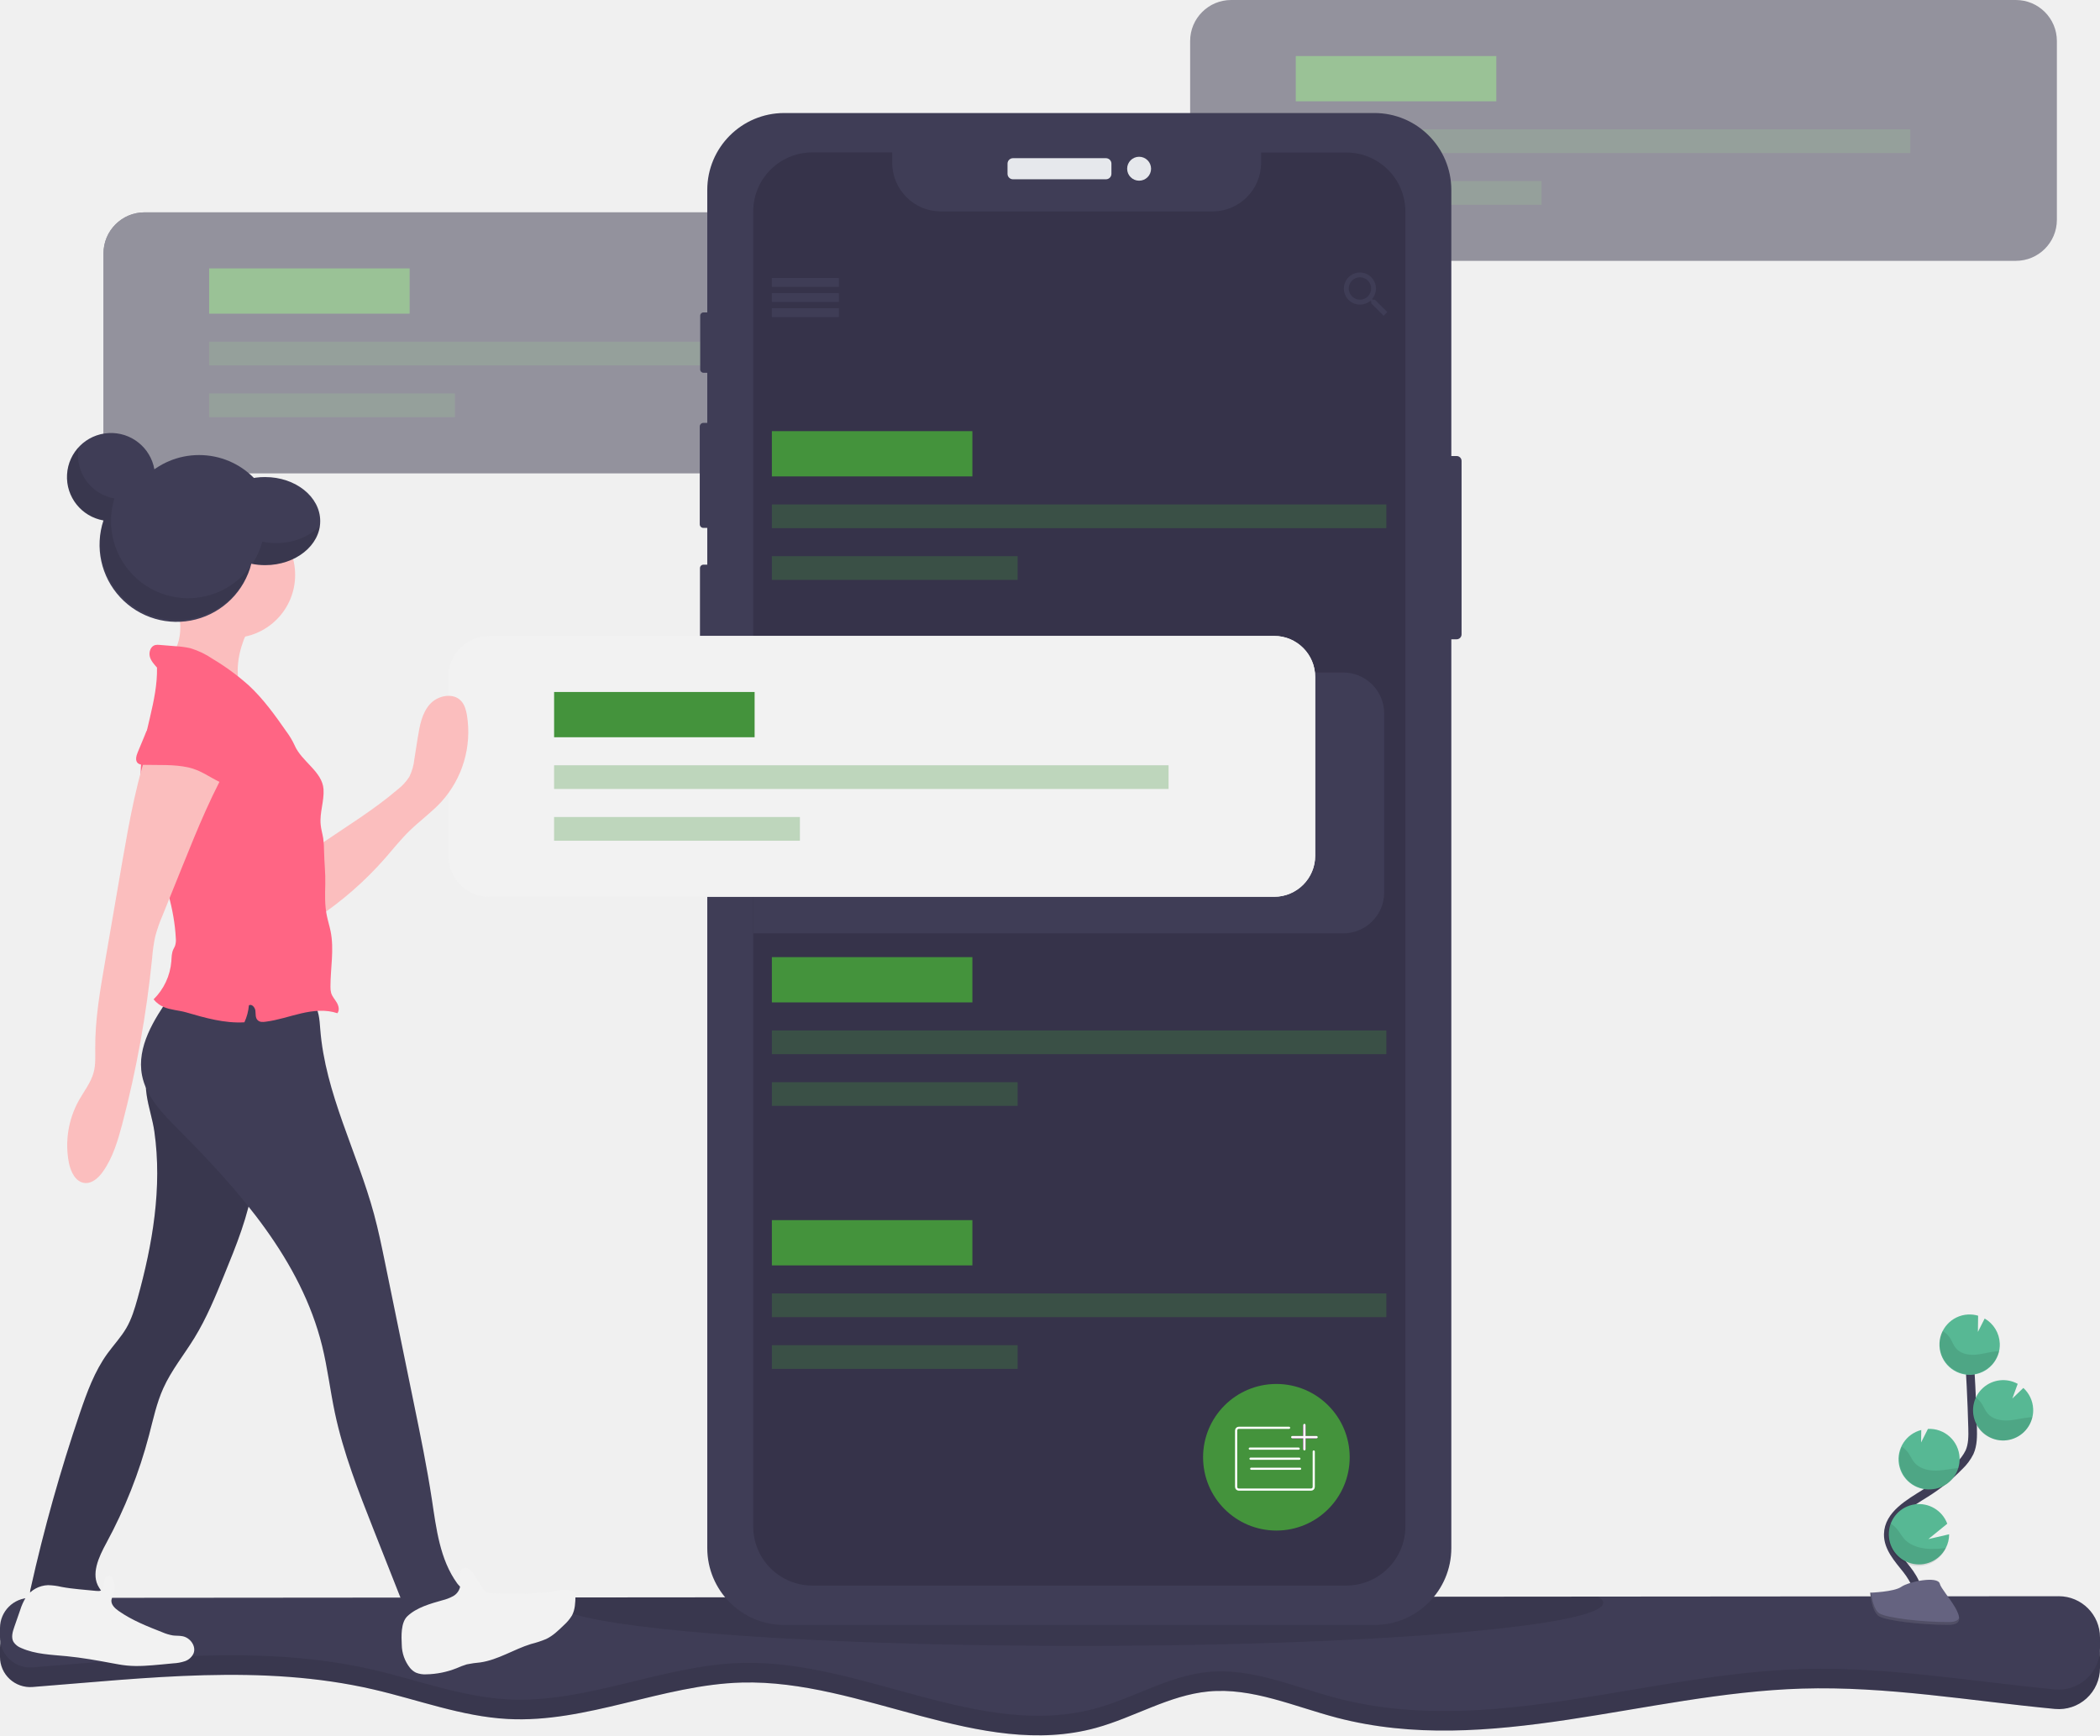
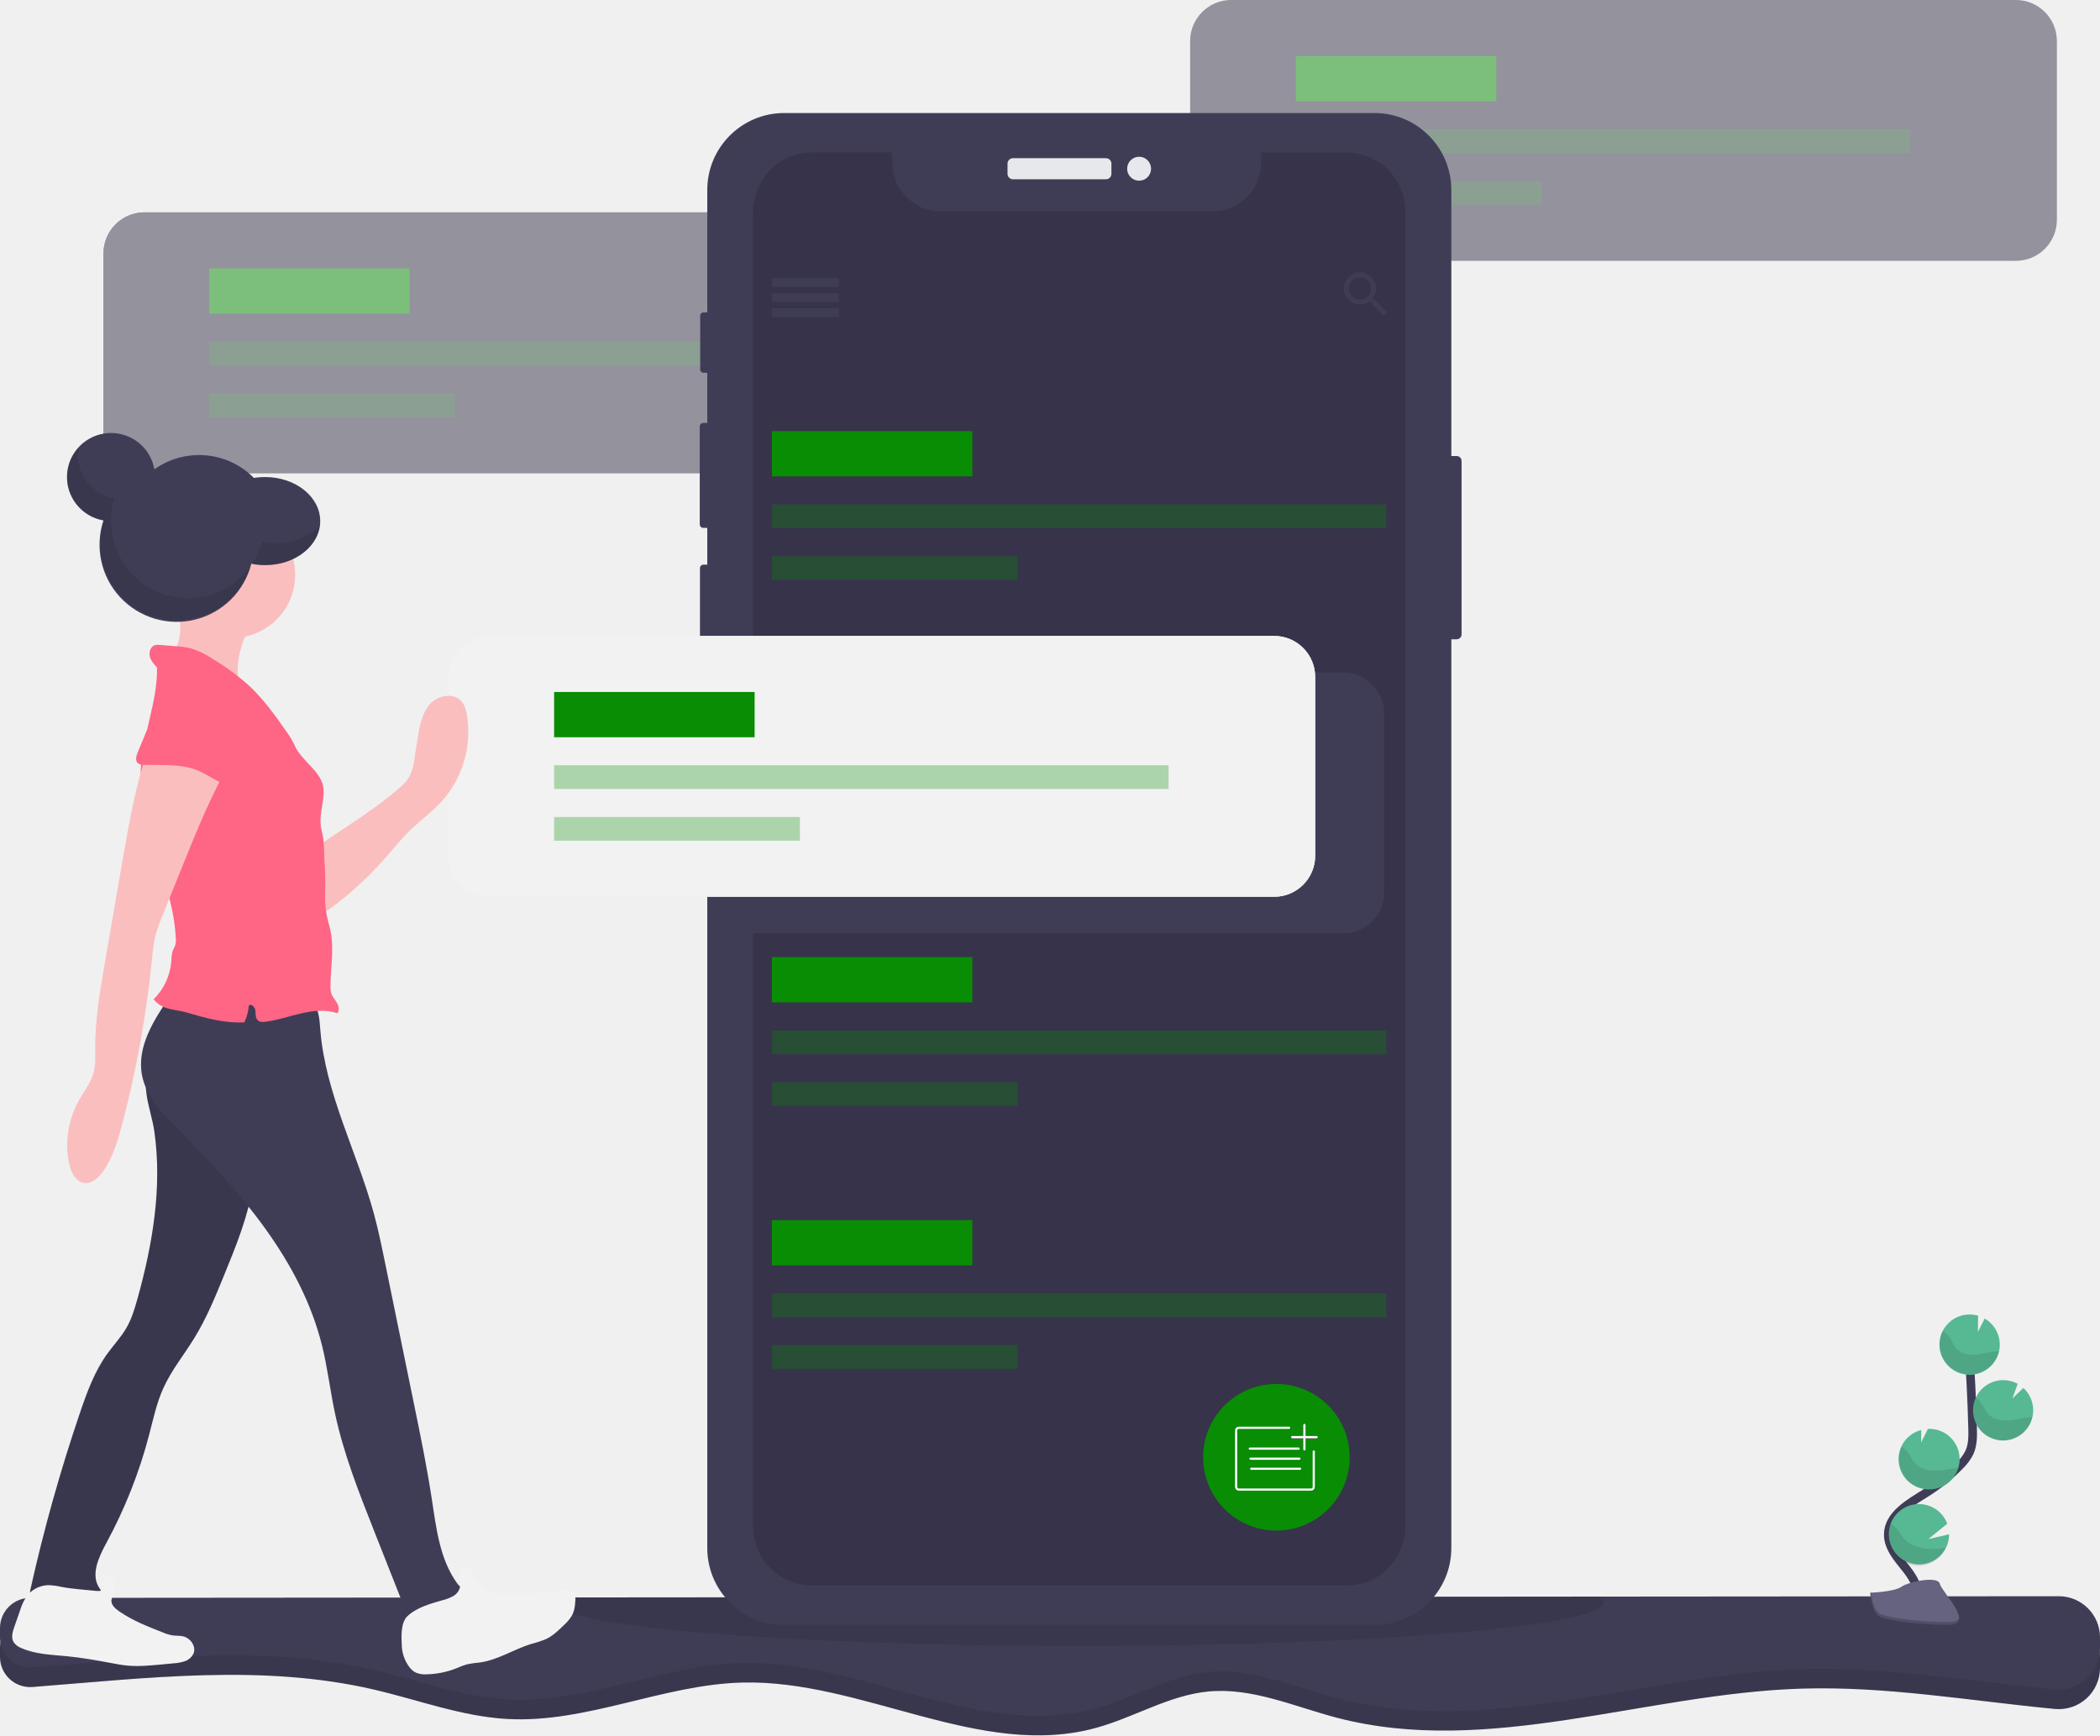
<svg xmlns="http://www.w3.org/2000/svg" data-name="Layer 1" width="974" height="805.02" viewBox="0 0 974 805.02">
  <path d="M974 768.75v5a19.11 19.11 0 01-20.91 19c-39.15-3.72-78.12-10.64-117.4-9.43-72.42 2.21-145.44 31.83-215.54 13.53-19.77-5.16-39.32-14.13-59.66-12.2-18.25 1.73-34.49 12.05-52.17 16.89C454.55 816.3 399.8 779 344.06 780.51c-36.74 1-71.92 18.89-108.62 16.9-21.27-1.14-41.53-8.92-62.28-13.71-51.66-11.94-104.86-5.27-158.09-1.13A14 14 0 010 768.64v-4.28a14 14 0 0114-14l940.92-.76A19.11 19.11 0 01974 768.75z" fill="#3f3d56" />
  <path d="M974 768.75v5a19.11 19.11 0 01-20.91 19c-39.15-3.72-78.12-10.64-117.4-9.43-72.42 2.21-145.44 31.83-215.54 13.53-19.77-5.16-39.32-14.13-59.66-12.2-18.25 1.73-34.49 12.05-52.17 16.89C454.55 816.3 399.8 779 344.06 780.51c-36.74 1-71.92 18.89-108.62 16.9-21.27-1.14-41.53-8.92-62.28-13.71-51.66-11.94-104.86-5.27-158.09-1.13A14 14 0 010 768.64v-4.28a14 14 0 0114-14l940.92-.76A19.11 19.11 0 01974 768.75z" opacity=".1" />
  <path d="M974 759.61v5a20.39 20.39 0 01-.11 2.08 19.11 19.11 0 01-20.8 17c-39.15-3.73-78.12-10.65-117.4-9.44-72.42 2.22-145.44 31.84-215.54 13.53-19.77-5.16-39.32-14.13-59.66-12.2-18.25 1.73-34.49 12.05-52.17 16.9-53.77 14.72-108.52-22.58-164.26-21.08-36.74 1-71.92 18.89-108.62 16.91-21.27-1.15-41.53-8.92-62.28-13.72-51.65-11.93-104.86-5.26-158.09-1.12a14 14 0 01-14.86-11.5 13.7 13.7 0 01-.21-2.46v-4.28a14 14 0 0114-14l235.83-.19 481.81-.4 223.28-.18A19.11 19.11 0 01974 759.61z" fill="#3f3d56" />
  <path d="M743.59 743.51c0 2.21-4.36 4.33-12.4 6.32-32.19 7.95-123.19 13.68-230.6 13.68-105.67 0-195.58-5.55-229-13.31-9-2.09-14-4.34-14-6.69 0-.82.6-1.63 1.78-2.43l481.81-.4c1.59.93 2.41 1.83 2.41 2.83z" opacity=".1" />
  <g opacity=".5">
    <rect x="552" width="402" height="121" rx="19.03" fill="#36334a" />
-     <path fill="#44933c" d="M601 26h93v21h-93z" />
-     <path fill="#44933c" opacity=".3" d="M601 60h285v11H601zm0 24h114v11H601z" />
+     <path fill="#088d05" d="M601 26h93v21h-93z" />
+     <path fill="#088d05" opacity=".3" d="M601 60h285v11H601zm0 24h114v11H601z" />
  </g>
  <g opacity=".5">
    <rect x="48" y="98.51" width="402" height="121" rx="19.03" fill="#36334a" />
    <path fill="#36334a" d="M97 124.51h93v21H97zm0 34h285v11H97zm0 24h114v11H97z" />
    <rect x="48" y="98.51" width="402" height="121" rx="19.03" fill="#36334a" />
-     <path fill="#44933c" d="M97 124.51h93v21H97z" />
-     <path fill="#44933c" opacity=".3" d="M97 158.51h285v11H97zm0 24h114v11H97z" />
+     <path fill="#088d05" d="M97 124.51h93v21H97z" />
+     <path fill="#088d05" opacity=".3" d="M97 158.51h285v11H97zm0 24h114v11H97z" />
  </g>
  <rect x="667.58" y="211.54" width="10.31" height="85.02" rx="2.29" fill="#3f3d56" />
  <rect x="324.76" y="144.93" width="5.79" height="27.99" rx="1.5" fill="#3f3d56" />
  <rect x="324.55" y="196.17" width="6.52" height="48.72" rx="1.69" fill="#3f3d56" />
  <rect x="324.65" y="261.94" width="6.21" height="49.14" rx="1.61" fill="#3f3d56" />
  <rect x="328.04" y="52.43" width="345.1" height="701.37" rx="35.69" fill="#3f3d56" />
  <rect x="467.3" y="73.38" width="48.19" height="9.79" rx="2.54" fill="#e6e8ec" />
  <circle cx="528.33" cy="78.27" r="5.55" fill="#e6e8ec" />
  <path d="M651.83 98.11v610a27.41 27.41 0 01-27.41 27.4H376.76a27.41 27.41 0 01-27.41-27.4v-610a27.41 27.41 0 0127.41-27.41h37.06v4.81a22.58 22.58 0 0022.57 22.57h126a22.57 22.57 0 0022.52-22.57v-4.76h39.51a27.41 27.41 0 0127.41 27.36z" fill="#36334a" />
  <path fill="#3f3d56" d="M358 129h31v4h-31zm0 7h31v4h-31zm0 7h31v4h-31z" />
  <path fill="#3f3d56" d="M358 129h31v4h-31zm0 7h31v4h-31zm0 7h31v4h-31zm279.66-4h-.91l-.35-.29a7.61 7.61 0 001.78-4.89 7.44 7.44 0 10-7.4 7.48 7.73 7.73 0 004.88-1.78l.34.29v.92l5.74 5.75 1.72-1.72zm-6.88 0a5.18 5.18 0 115.16-5.18 5.15 5.15 0 01-5.16 5.18z" />
-   <path fill="#44933c" d="M358 200h93v21h-93z" />
-   <path fill="#44933c" opacity=".3" d="M358 234h285v11H358zm0 24h114v11H358z" />
-   <path fill="#44933c" d="M358 444h93v21h-93z" />
-   <path fill="#44933c" opacity=".3" d="M358 478h285v11H358zm0 24h114v11H358z" />
-   <path fill="#44933c" d="M358 566h93v21h-93z" />
-   <path fill="#44933c" opacity=".3" d="M358 600h285v11H358zm0 24h114v11H358z" />
-   <circle cx="592" cy="676" r="34" fill="#44933c" />
+   <path fill="#088d05" d="M358 200h93v21h-93z" />
+   <path fill="#088d05" opacity=".3" d="M358 234h285v11H358zm0 24h114v11H358z" />
+   <path fill="#088d05" d="M358 444h93v21h-93z" />
+   <path fill="#088d05" opacity=".3" d="M358 478h285v11H358zm0 24h114v11H358z" />
+   <path fill="#088d05" d="M358 566h93v21h-93z" />
+   <path fill="#088d05" opacity=".3" d="M358 600h285v11H358zm0 24h114v11H358z" />
+   <circle cx="592" cy="676" r="34" fill="#088d05" />
  <path d="M609.33 673.32v16.43a1.25 1.25 0 01-1.25 1.25h-33.5a1.25 1.25 0 01-1.25-1.25v-26.17a1.25 1.25 0 011.25-1.25h23.31M579.67 672h22.66M580 676.67h22.67m-22.34 4.66H603" fill="none" stroke="#fff" stroke-linecap="round" stroke-miterlimit="10" />
  <path fill="none" stroke="#f0f" stroke-miterlimit="10" d="M605 661v11.33m5.67-5.66h-11.34" />
  <path fill="none" stroke="#fff" stroke-linecap="round" stroke-miterlimit="10" d="M605 661v11.33m5.67-5.66h-11.34" />
  <path d="M888.6 745.17c3-5.51-.4-12.27-4.29-17.18s-8.61-10-8.51-16.29c.15-9 9.7-14.31 17.33-19.09a84 84 0 0015.56-12.51 22.8 22.8 0 004.78-6.4c1.58-3.52 1.54-7.52 1.44-11.37q-.51-19.26-1.91-38.49" fill="none" stroke="#3f3d56" stroke-miterlimit="10" stroke-width="4" />
  <path d="M927.51 623.14a14 14 0 00-7-11.5l-3.14 6.22.1-7.53a14.22 14.22 0 00-4.63-.56 14 14 0 1014.68 13.37zm-25.03 94.99a14 14 0 11.68-11.3l-8.77 7.13 9.65-2.23a14 14 0 01-1.56 6.4zm-6.93-27.25a14 14 0 01-4.45-27.53l-.08 5.78 3.18-6.29a14 14 0 0114.67 13.36 13.84 13.84 0 01-.6 4.79 14 14 0 01-12.72 9.89zm34.07-22.67a14 14 0 116.21-26.27l-2.48 6.8 5.1-4.9a14 14 0 014.55 9.67 13.79 13.79 0 01-.35 3.87 14 14 0 01-13.03 10.83z" fill="#57b894" />
  <path d="M925.62 626.88c-3.24.35-6.39 1.36-9.64 1.56s-6.82-.57-8.88-3.1c-1.1-1.36-1.66-3.08-2.59-4.57a10 10 0 00-3.54-3.33 14 14 0 1026.24 9.32q-.79.03-1.59.12zm4 41.33a14 14 0 01-13.35-20 10.37 10.37 0 012.82 2.82c1 1.51 1.61 3.26 2.78 4.64 2.19 2.57 5.92 3.41 9.31 3.26s6.66-1.12 10-1.43c.47 0 .94-.07 1.42-.08a14 14 0 01-12.98 10.79zm-34.07 22.67a14 14 0 01-13.46-19.76 11.48 11.48 0 013 2.85c1.09 1.54 1.77 3.32 3.05 4.74 2.37 2.63 6.35 3.56 9.93 3.48s6.83-.93 10.28-1.2a14 14 0 01-12.8 9.89zm6.93 27.25a14.017 14.017 0 01-25.59-11.45 13.84 13.84 0 013.08 2.75c1.34 1.62 2.22 3.47 3.76 5 2.87 2.82 7.5 4 11.63 4.09a60 60 0 007.12-.39z" opacity=".1" />
  <path d="M867.43 738.82s11.08-.34 14.42-2.72 17-5.21 17.86-1.4 16.65 19 4.15 19.06-29.06-1.94-32.4-4-4.03-10.94-4.03-10.94z" fill="#656380" />
  <path d="M904.08 752.44c-12.51.1-29.06-1.95-32.39-4-2.54-1.55-3.55-7.09-3.89-9.65h-.37s.7 8.94 4 11 19.89 4.07 32.4 4c3.61 0 4.85-1.31 4.78-3.21-.47 1.12-1.84 1.83-4.53 1.86z" opacity=".2" />
  <path d="M642 331.03v82.94a19 19 0 01-19 19H349.35v-121H623a19 19 0 0119 19.06z" fill="#3f3d56" />
  <rect x="208" y="295" width="402" height="121" rx="19.03" fill="#f2f2f2" />
  <rect x="208" y="295" width="402" height="121" rx="19.03" fill="#f2f2f2" />
-   <path fill="#44933c" d="M257 321h93v21h-93z" />
-   <path fill="#44933c" opacity=".3" d="M257 355h285v11H257zm0 24h114v11H257z" />
+   <path fill="#088d05" d="M257 321h93v21h-93z" />
+   <path fill="#088d05" opacity=".3" d="M257 355h285v11H257zm0 24h114v11H257z" />
  <circle cx="92.34" cy="246.84" r="35.75" fill="#3f3d56" />
  <path d="M71.6 524.94c3.69 25.89-.81 52.29-7.82 77.48-1.31 4.69-2.72 9.42-5.17 13.63s-5.86 7.83-8.74 11.79c-6 8.26-9.52 18-12.81 27.64a779.65 779.65 0 00-22.82 81.32 5.57 5.57 0 000 3.47c.87 2 3.51 2.26 5.68 2.25l28.06-.15c1-1.92-.85-4-2-5.84-4-6.22-.16-14.3 3.37-20.81a223.74 223.74 0 0019.78-50c1.92-7.33 3.48-14.82 6.6-21.73 3.77-8.38 9.68-15.59 14.48-23.43 5.58-9.11 9.65-19 13.69-28.93 5.64-13.78 11.33-27.73 13.55-42.45 2.09-13.82 1.06-27.9-.3-41.81a2.64 2.64 0 00-3.06-3l-37.65-1.94c-7.76-.4-9.6-2.1-8.42 5.52.82 5.69 2.76 11.23 3.58 16.99z" fill="#3f3d56" />
  <path d="M71.6 524.94c3.69 25.89-.81 52.29-7.82 77.48-1.31 4.69-2.72 9.42-5.17 13.63s-5.86 7.83-8.74 11.79c-6 8.26-9.52 18-12.81 27.64a779.65 779.65 0 00-22.82 81.32 5.57 5.57 0 000 3.47c.87 2 3.51 2.26 5.68 2.25l28.06-.15c1-1.92-.85-4-2-5.84-4-6.22-.16-14.3 3.37-20.81a223.74 223.74 0 0019.78-50c1.92-7.33 3.48-14.82 6.6-21.73 3.77-8.38 9.68-15.59 14.48-23.43 5.58-9.11 9.65-19 13.69-28.93 5.64-13.78 11.33-27.73 13.55-42.45 2.09-13.82 1.06-27.9-.3-41.81a2.64 2.64 0 00-3.06-3l-37.65-1.94c-7.76-.4-9.6-2.1-8.42 5.52.82 5.69 2.76 11.23 3.58 16.99z" opacity=".1" />
  <path d="M79 461.99c-7.65 11-15.67 23.66-13.13 36.83 1.93 10 9.55 17.75 16.74 25 28.74 28.86 57 60.92 66.78 100.47 2.52 10.22 3.74 20.71 5.91 31 3.94 18.7 11 36.58 18 54.35l18.72 47.38a28.36 28.36 0 0027.1-18c-2.46-.19-5.67-2.57-7.11-4.57-8-11.07-9.64-25.31-11.69-38.81-2.27-14.92-5.3-29.72-8.34-44.51l-13.4-65.42c-1.55-7.55-3.1-15.11-5.12-22.54-7.82-28.83-22.64-56-24.93-85.81-.34-4.38-.55-9.19-3.52-12.44-3.12-3.43-8.24-4-12.87-4.27-18.73-1.24-34.89-3.07-53.14 1.34z" fill="#3f3d56" />
  <path d="M28.47 736.13a29.86 29.86 0 00-6.22-.8 12.92 12.92 0 00-10.16 5.55 25.25 25.25 0 00-2.73 6l-2.71 7.78c-.8 2.28-1.58 4.91-.39 7a7.42 7.42 0 003.64 2.85c6.56 2.92 13.95 3.08 21.1 3.78 6.94.68 13.82 1.9 20.67 3.19 2.36.44 4.71.89 7.1 1.13 5.34.54 10.72 0 16.06-.48l5.51-.53a19.84 19.84 0 005.42-1 6.83 6.83 0 004-3.59c1.36-3.37-1.56-7.36-5.13-8-1.45-.29-2.95-.16-4.42-.35a20.88 20.88 0 01-4.84-1.45c-7.05-2.77-14.17-5.57-20.37-9.93-1.72-1.21-3.52-2.9-3.33-5a10.19 10.19 0 01.89-2.59 9.46 9.46 0 00.08-6.69c-.34-.92-1-1.89-1.93-2-2.64-.32-2.32 3.53-2.71 5-.53 2-1.49 2.18-3.37 2-5.4-.58-10.8-.85-16.16-1.87zm157.87 26.83a17.65 17.65 0 003.82 10.75 8.36 8.36 0 002.72 2.19 10.92 10.92 0 004.95.79 40.05 40.05 0 0013.89-2.81 39.7 39.7 0 014.8-1.81 53.88 53.88 0 016.24-.9c8.27-1.19 15.53-6.07 23.52-8.54a49.45 49.45 0 007-2.3c3.16-1.49 5.72-4 8.23-6.43a19.89 19.89 0 003.78-4.52c1.47-2.74 1.56-6 1.62-9.1a2.59 2.59 0 00-.24-1.41 2.1 2.1 0 00-.9-.71c-2.43-1.2-5.31-.6-8-.13-9.72 1.73-19.67 1.41-29.54 1.09a4.29 4.29 0 01-4.54-2.59l-3.75-6c-1.07-1.72-2.77-3.69-4.71-3.1-1.55.47-2.18 2.37-2.12 4s.56 3.25.25 4.84a6.61 6.61 0 01-3.2 4.16 20.44 20.44 0 01-5 1.92c-5.52 1.56-11.94 3.33-16.21 7.39-3.09 2.92-2.8 9.37-2.61 13.22z" fill="#f2f2f2" />
  <path d="M184.4 366.26a23.17 23.17 0 005.46-5.94 24.21 24.21 0 002.33-8.21l1.57-9.92c.87-5.47 1.89-11.26 5.54-15.43s10.92-5.66 14.63-1.54c1.62 1.79 2.26 4.25 2.66 6.64a48.34 48.34 0 01-11.82 40c-4.49 4.92-10 8.83-14.75 13.48-4.14 4-7.73 8.59-11.55 12.94a159.42 159.42 0 01-31.47 27.5c.14-7.44 1.09-15.42 0-22.81-.81-5.34-3-8.22 2.17-11.71 12-8.16 24.11-15.54 35.23-25zM83.56 293.08c-.39 5.32-2.6 10.76-7 13.83q18.69 6.54 36.87 14.42c-2.34-2.25-3.05-5.7-3.16-8.94-.31-8.47 2.62-16.8 6.9-24.1a5.85 5.85 0 001.13-3.18c-.14-2.36-2.94-3.45-5.24-4a128.86 128.86 0 00-23.92-3.47c-3.45-.11-7.54-1.2-6.76 3.19.74 4.1 1.49 8.1 1.18 12.25z" fill="#fbbebe" />
  <circle cx="107.66" cy="266.7" r="29.23" fill="#fbbebe" />
  <path d="M136.6 345.65a35.36 35.36 0 00-3.71-6.22c-5.3-7.61-10.74-15.21-17.54-21.51a109.19 109.19 0 00-16.65-12.23 37.79 37.79 0 00-10.42-5 40.77 40.77 0 00-6.69-.91l-7.59-.62a6.21 6.21 0 00-2 .06c-2.06.52-3 3.08-2.56 5.15s2 3.75 3.38 5.32c.34 15.49-6.55 30.77-7.48 46.24-1.63 27 14.88 52.21 16.2 79.28a8.55 8.55 0 01-.38 3.63c-.22.56-.55 1.07-.8 1.62-.78 1.7-.75 3.63-.89 5.5a27.94 27.94 0 01-8.23 17.62 12.23 12.23 0 004.64 3.54c3.19 1.39 7 1.51 10.39 2.48 8.84 2.58 17.9 5.18 27.09 4.63a23.9 23.9 0 002.09-7.87c1.3-.81 2.8.92 3 2.44s-.09 3.29 1 4.39 2.47.93 3.8.76c5.61-.71 11-2.6 16.5-3.87s11.38-1.88 16.73-.06c1.08-1.37.62-3.4-.26-4.9s-2.13-2.82-2.63-4.49a10.08 10.08 0 01-.32-2.95c0-8.55 1.76-17.19.09-25.58-.49-2.46-1.27-4.86-1.77-7.33-1-4.79-.85-9.73-.72-14.62s-.46-10.18-.56-15.14a48.29 48.29 0 00-.4-6.13c-.34-2.13-1-4.21-1.18-6.36-.54-5.46 1.66-10.88 1.33-16.36-.55-8.32-10.22-12.84-13.46-20.51z" fill="#ff6584" />
  <path d="M70.63 341.73c-7.08 18.78-10.54 38.7-14 58.48l-8 46.46c-2.27 13.13-4.55 26.34-4.46 39.66 0 3.74.24 7.55-.74 11.16-1.28 4.74-4.46 8.69-6.87 13a42.78 42.78 0 00-4.6 28.93c.82 4.15 3.06 8.86 7.27 9.34 3.46.38 6.45-2.37 8.47-5.21 4.64-6.51 6.94-14.37 9-22.11a500.11 500.11 0 0013.87-77.09 75.06 75.06 0 011.39-9.8 69.54 69.54 0 013.38-9.76q4.59-11.38 9.19-22.76c7.07-17.53 14.18-35.14 23.89-51.36-9.6-2.76-19.59-6-29.19-8.73-2.77-.82-5.74-.33-8.6-.21z" fill="#fbbebe" />
  <path d="M87.27 355.97c-6.72-1.45-13.67-1-20.53-1.17a4.43 4.43 0 01-2.76-.72c-1.39-1.19-.8-3.42-.1-5.11l3.32-8a11.64 11.64 0 012.66-4.42c1.69-1.5 4.07-1.87 6.31-2.14 7.29-.84 14.79-1.12 21.86.85s13.72 6.45 16.88 13.08c1.32 2.76 1.93 6.24.18 8.75-2.6 3.73-8.43 7.9-12.78 5.86-5.21-2.44-9.2-5.71-15.04-6.98z" fill="#ff6584" />
  <path d="M123 221.3a29.52 29.52 0 00-16.28 4.69 35.75 35.75 0 00-35.1-8.22A20.43 20.43 0 1048 241.42a35.75 35.75 0 1068.57 20.09 32 32 0 006.41.65c14.1 0 25.54-9.15 25.54-20.43S137.08 221.3 123 221.3z" fill="#3f3d56" />
  <path d="M128.09 251.94a31.1 31.1 0 01-6.41-.65 35.57 35.57 0 01-4.68 10.29 32.11 32.11 0 006 .58c13.18 0 24-8 25.39-18.24-4.69 4.88-12.04 8.02-20.3 8.02zm-40.86 25.57a35.8 35.8 0 01-34.18-46.28 20.43 20.43 0 01-16.89-20.12 20.09 20.09 0 01.33-3.66 20.43 20.43 0 0011.46 34 35.75 35.75 0 0068.29 21.18 35.68 35.68 0 01-29.01 14.88z" opacity=".1" />
</svg>
